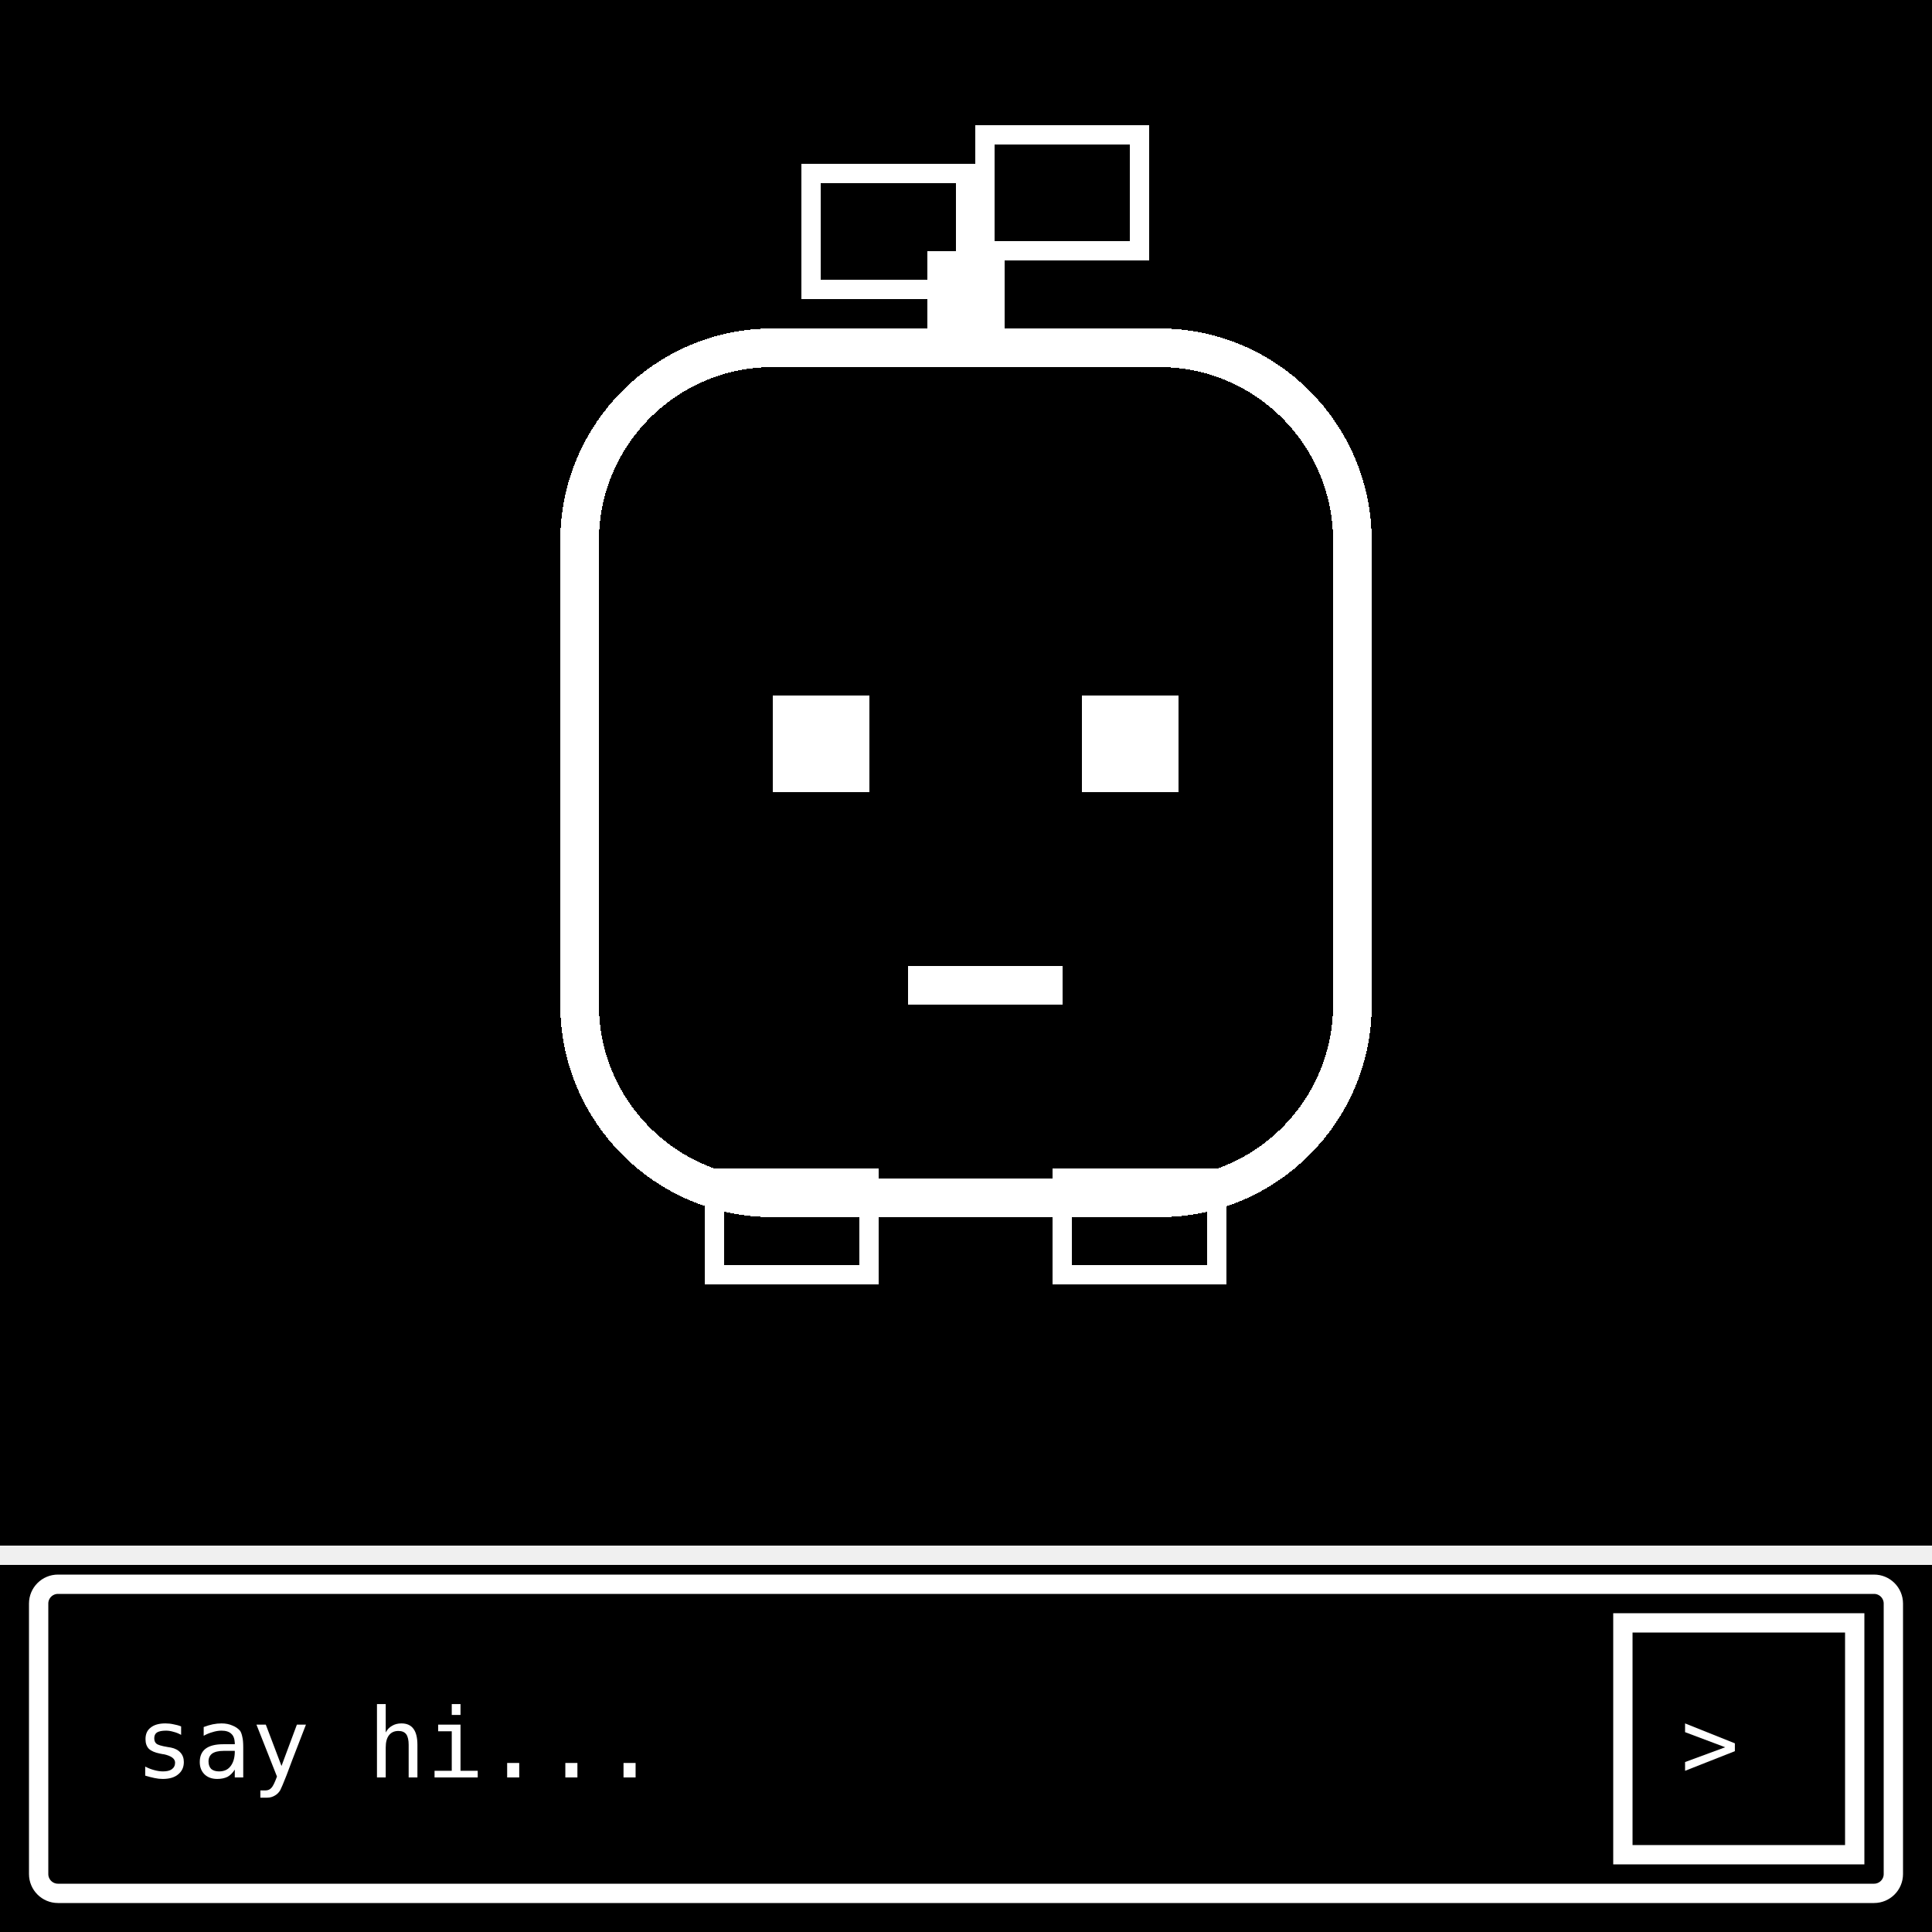
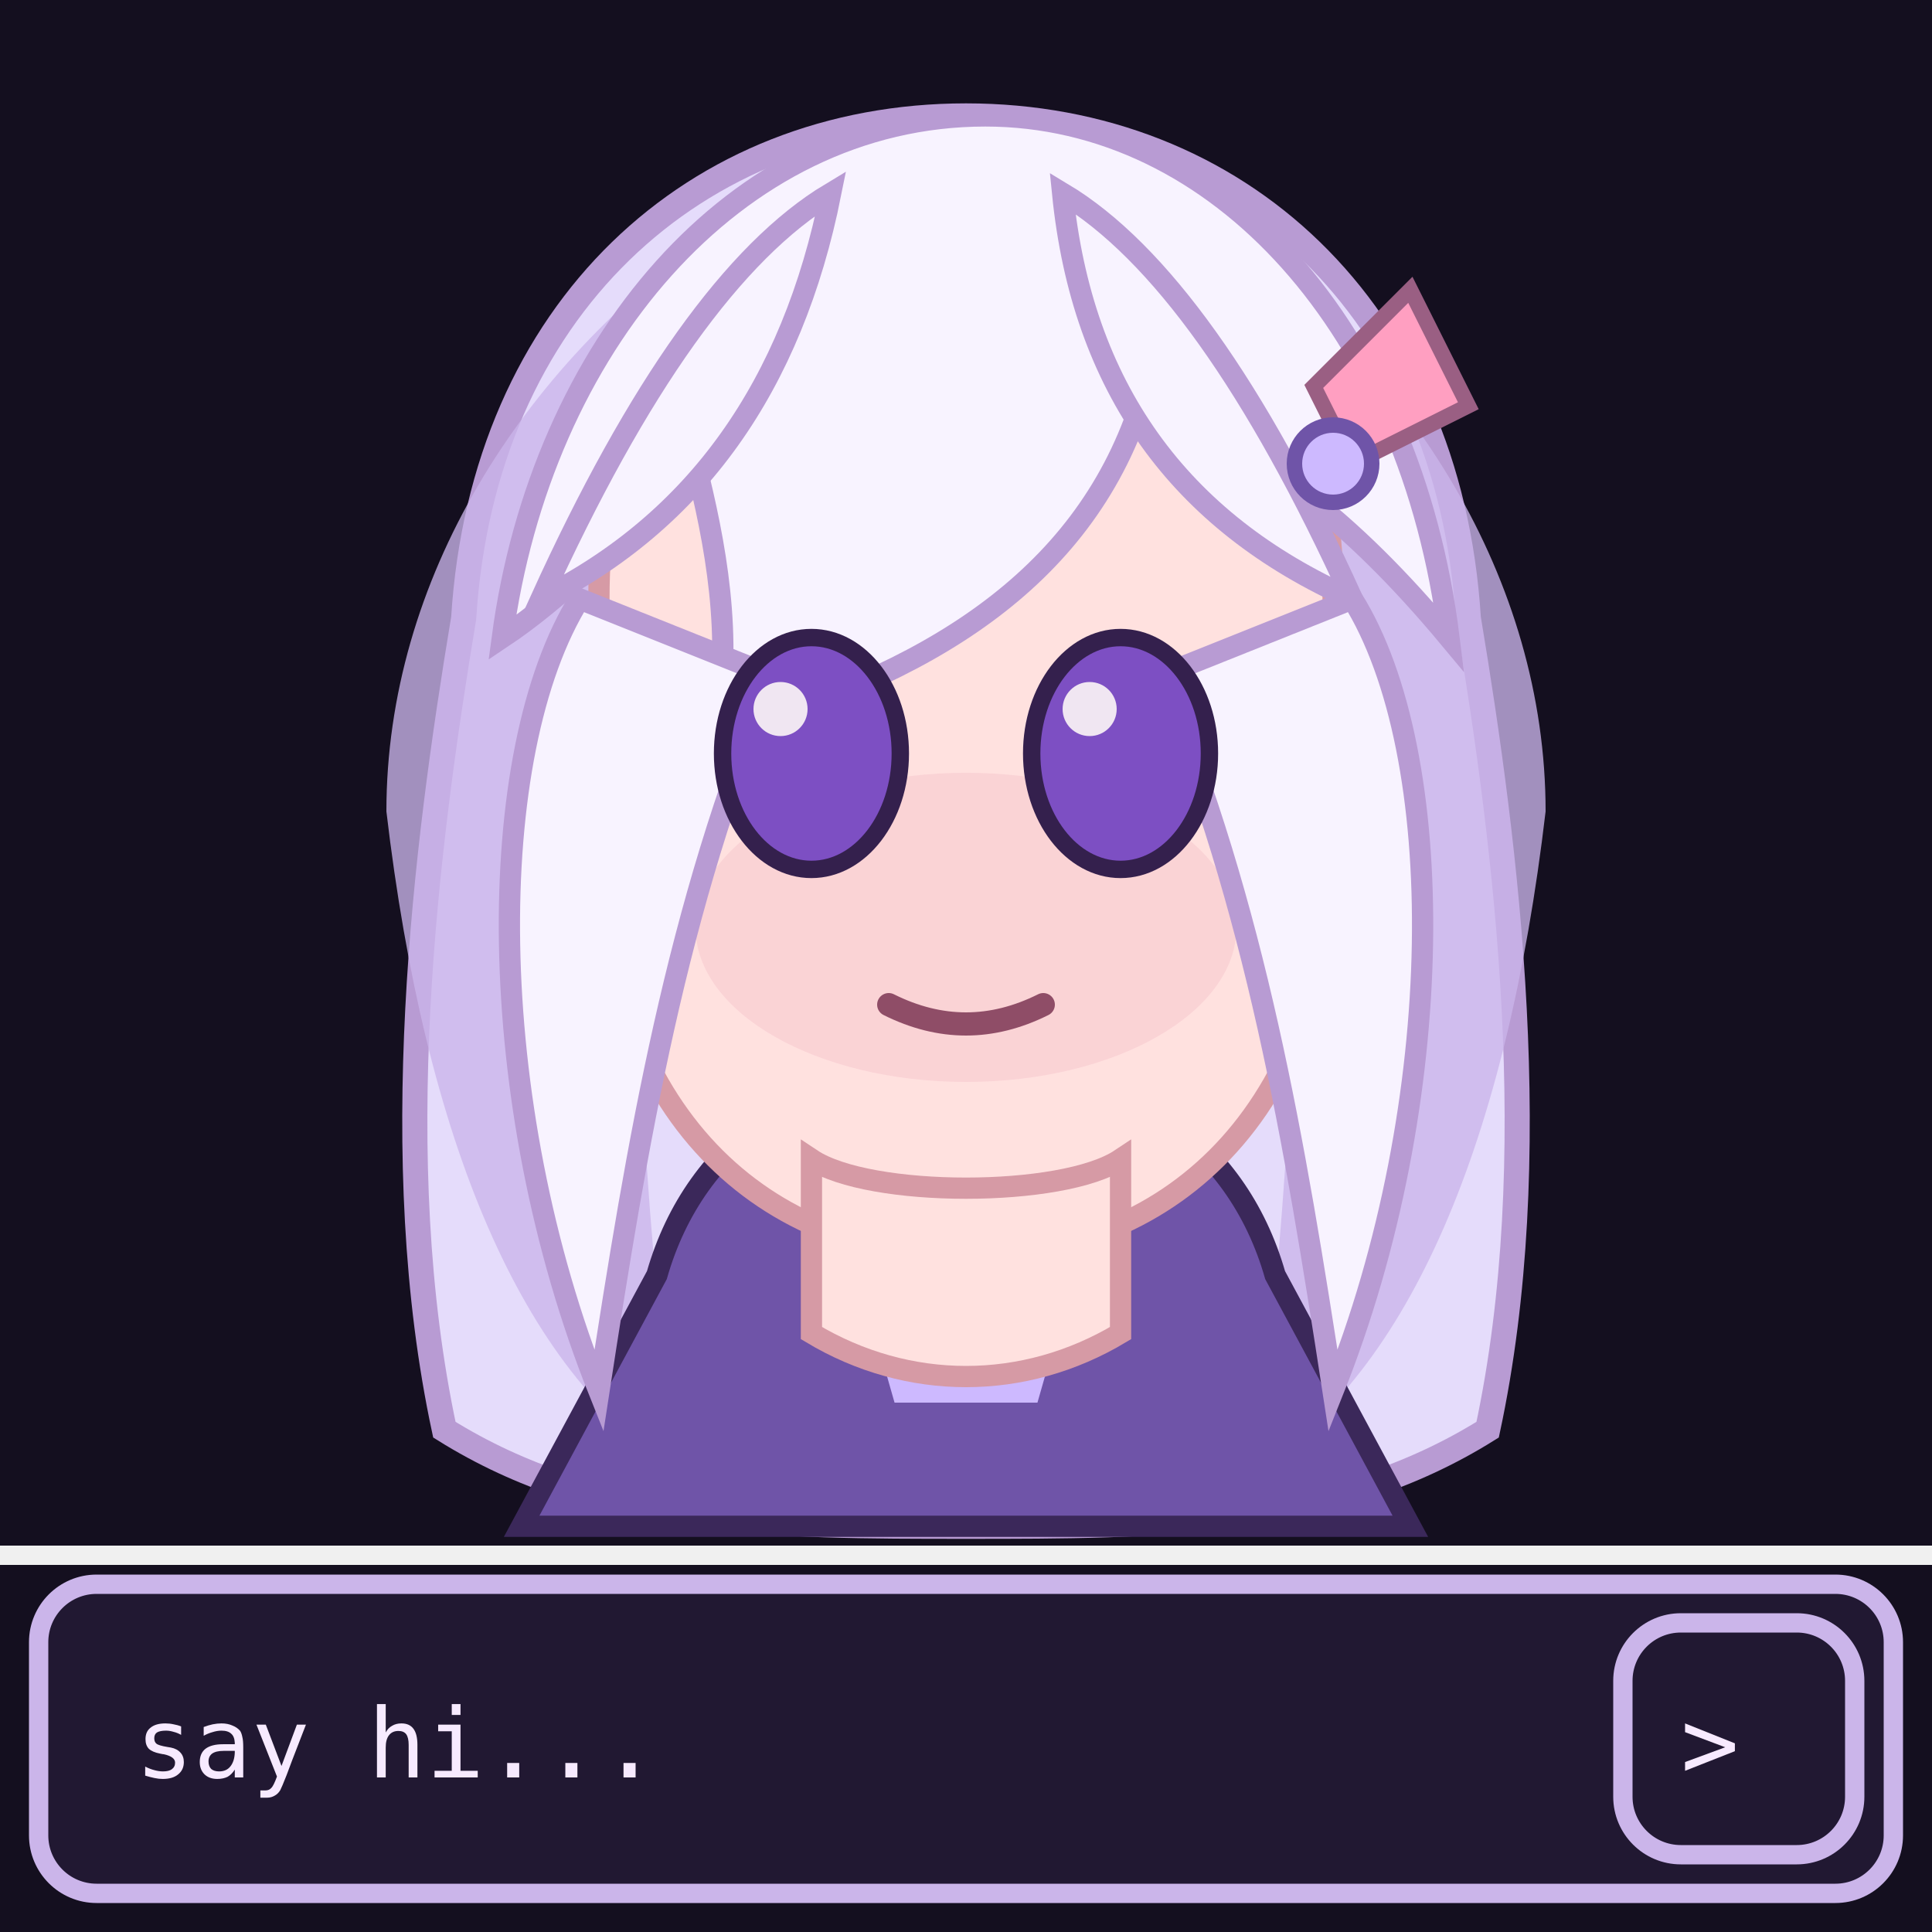
<svg xmlns="http://www.w3.org/2000/svg" id="svgotchi-root" viewBox="0 0 100 100" tabindex="0" role="img" aria-labelledby="svgotchi-title svgotchi-desc">
  <style>
-     #svgotchi-root { background: #000; }
-     .pixel { shape-rendering: crispEdges; }
-     .white-fill { fill: #fff; }
-     .white-stroke { stroke: #fff; stroke-width: 2; fill: none; shape-rendering: crispEdges; }
-     .thin-stroke { stroke: #fff; stroke-width: 1; fill: none; shape-rendering: crispEdges; }
+     #svgotchi-root { background: #140f1f; }
+     .rig-slot { fill: none; opacity: 0; pointer-events: none; }
+     .hair-back { fill: #e5dcfb; stroke: #b89bd3; stroke-width: 1.3; }
+     .hair-shadow { fill: #cbb5ea; opacity: 0.78; }
+     .hair-front { fill: #f8f3ff; stroke: #b89bd3; stroke-width: 1.1; }
+     .skin { fill: #ffe1df; stroke: #d69aa5; stroke-width: 1.1; }
+     .skin-soft { fill: #f4bec8; opacity: 0.42; }
+     .outfit { fill: #6f54a8; stroke: #3b285a; stroke-width: 1.1; }
+     .outfit-light { fill: #cdb9ff; stroke: #6f54a8; stroke-width: 0.8; }
+     .accent { fill: #ff9fc1; stroke: #9a5f83; stroke-width: 0.8; }
+     .eye-fill { fill: #7d4fc3; stroke: #34204d; stroke-width: 0.9; }
+     .eye-shine { fill: #fffaf8; opacity: 0.88; }
+     .brow-line { stroke: #65426d; stroke-width: 1.2; stroke-linecap: round; fill: none; }
+     .mouth-line { stroke: #8f4d67; stroke-width: 1.2; stroke-linecap: round; stroke-linejoin: round; fill: none; }
+     .blush-fill { fill: #f59ab1; opacity: 0; }
+     .effect-fill { fill: #ff7dac; }
+     .effect-tear { fill: #7ed8ff; }
+     .effect-line { stroke: #ffe889; stroke-width: 1.2; stroke-linecap: round; fill: none; }
    .hidden-layer { opacity: 0; }
-     text { fill: #fff; font-family: monospace; font-size: 5px; }
+     .prompt-panel { fill: #211832; stroke: #cbb5ea; stroke-width: 1; }
+     .prompt-fill { fill: #140f1f; }
+     .prompt-accent { fill: #cdb9ff; }
+     text { fill: #f7eaff; font-family: monospace; font-size: 5px; }
  </style>
-   <rect id="pet-area" x="0" y="0" width="100" height="80" fill="#000" />
+   <rect id="pet-area" x="0" y="0" width="100" height="80" fill="#140f1f" />
  <g id="pet">
-     <rect id="body" x="30" y="18" width="40" height="44" rx="10" class="white-stroke" />
-     <g>
-       <rect x="37" y="61" width="8" height="5" class="thin-stroke" />
-       <rect x="55" y="61" width="8" height="5" class="thin-stroke" />
-       <rect x="42" y="9" width="8" height="6" class="thin-stroke" />
-       <rect x="51" y="7" width="8" height="6" class="thin-stroke" />
-       <rect x="48" y="13" width="4" height="6" class="white-fill pixel" />
+     <rect id="body" x="18" y="9" width="64" height="68" rx="20" class="rig-slot" />
+     <g id="hair-back">
+       <path d="M24 32c1-16 12-26 26-26s25 10 26 26c2 12 4 28 1 42c-8 5-17 5-27 5s-19 0-27-5c-3-14-1-30 1-42z" class="hair-back" />
+       <path d="M20 42c0-12 7-23 17-30c-5 17-5 40-2 64c-8-5-13-17-15-34z" class="hair-shadow" />
+       <path d="M80 42c0-12-7-23-17-30c5 17 5 40 2 64c8-5 13-17 15-34z" class="hair-shadow" />
+     </g>
+     <g id="torso">
+       <path d="M34 66c2-7 8-11 16-11s14 4 16 11l7 13H27z" class="outfit" />
+       <path d="M42 59h16l-4 14h-8z" class="outfit-light" />
+       <path d="M43 61l7 5l7-5" class="mouth-line" />
+       <circle cx="50" cy="68" r="2.4" class="accent" />
+     </g>
+     <g id="head">
+       <path d="M31 31c0-14 8-23 19-23s19 9 19 23v12c0 14-8 22-19 22s-19-8-19-22z" class="skin" />
+       <path d="M42 60c3 2 13 2 16 0v9c-5 3-11 3-16 0z" class="skin" />
+       <ellipse cx="50" cy="48" rx="14" ry="8" class="skin-soft" />
+     </g>
+     <g id="hair-front">
+       <path d="M26 33c2-15 12-27 25-27c12 0 22 11 24 27c-5-6-10-10-16-12c-3 9-11 14-22 17c1-5 0-10-1-14c-4 4-7 7-10 9z" class="hair-front" />
+       <path d="M30 31c-5 8-5 26 1 41c2-13 4-25 9-37z" class="hair-front" />
+       <path d="M70 31c5 8 5 26-1 41c-2-13-4-25-9-37z" class="hair-front" />
+       <path d="M43 10c-2 10-7 17-15 21c5-11 10-18 15-21z" class="hair-front" />
+       <path d="M55 10c1 10 6 17 15 21c-5-11-10-18-15-21z" class="hair-front" />
+       <path d="M68 20l5-5l3 6l-6 3z" class="accent" />
+       <circle cx="69" cy="24" r="2" class="outfit-light" />
    </g>
    <g id="face">
-       <rect id="eye-left" x="40" y="36" width="5" height="5" class="white-fill pixel" />
-       <rect id="eye-right" x="56" y="36" width="5" height="5" class="white-fill pixel" />
-       <rect id="brow-left" x="39" y="32" width="7" height="2" class="white-fill pixel" opacity="0" />
-       <rect id="brow-right" x="55" y="32" width="7" height="2" class="white-fill pixel" opacity="0" />
-       <rect id="mouth" x="47" y="50" width="8" height="2" class="white-fill pixel" />
-       <rect id="blush-left" x="36" y="46" width="6" height="3" class="white-fill pixel" opacity="0" />
-       <rect id="blush-right" x="58" y="46" width="6" height="3" class="white-fill pixel" opacity="0" />
+       <path id="brow-left" d="M38 33q4-2 8 0" class="brow-line" opacity="0" />
+       <path id="brow-right" d="M54 33q4-2 8 0" class="brow-line" opacity="0" />
+       <ellipse id="eye-left" cx="42" cy="39" rx="4.6" ry="6" class="eye-fill" />
+       <ellipse id="eye-right" cx="58" cy="39" rx="4.6" ry="6" class="eye-fill" />
+       <circle id="eye-left-shine" cx="40.4" cy="36.7" r="1.4" class="eye-shine" />
+       <circle id="eye-right-shine" cx="56.4" cy="36.7" r="1.4" class="eye-shine" />
+       <path id="eye-left-heart" d="M42 37c-2-4-7-2-6 2c1 4 6 7 6 7s5-3 6-7c1-4-4-6-6-2z" class="effect-fill" opacity="0" />
+       <path id="eye-right-heart" d="M58 37c-2-4-7-2-6 2c1 4 6 7 6 7s5-3 6-7c1-4-4-6-6-2z" class="effect-fill" opacity="0" />
+       <path id="mouth" d="M46 52q4 2 8 0" class="mouth-line" />
+       <ellipse id="blush-left" cx="37.5" cy="49" rx="5.3" ry="2.5" class="blush-fill" />
+       <ellipse id="blush-right" cx="62.5" cy="49" rx="5.3" ry="2.5" class="blush-fill" />
    </g>
    <g id="effect-hearts" class="hidden-layer">
-       <path d="M64 24h2v-2h3v2h2v3h-2v2h-3v-2h-2z" class="white-fill pixel" />
+       <path d="M67 22c-2-4-8-2-6 3c1 3 6 6 6 6s5-3 6-6c2-5-4-7-6-3z" class="effect-fill" />
    </g>
    <g id="effect-tears" class="hidden-layer">
-       <rect x="38" y="43" width="2" height="5" class="white-fill pixel" />
-       <rect x="60" y="43" width="2" height="5" class="white-fill pixel" />
+       <path d="M38 44c-3 5-2 8 1 8s4-3-1-8z" class="effect-tear" />
+       <path d="M61 44c-3 5-2 8 1 8s4-3-1-8z" class="effect-tear" />
    </g>
    <g id="effect-zzz" class="hidden-layer">
      <text x="66" y="20">Z</text>
    </g>
    <g id="effect-sparkles" class="hidden-layer">
-       <path d="M63 22v8M59 26h8" class="thin-stroke" />
+       <path d="M64 19v10M59 24h10M69 16v6M66 19h6" class="effect-line" />
    </g>
    <g id="effect-question" class="hidden-layer">
      <text x="66" y="26">?</text>
    </g>
    <g id="effect-anger" class="hidden-layer">
-       <path d="M64 22l3 3M67 22l-3 3" class="thin-stroke" />
+       <path d="M65 20l4 5M70 20l-4 5" class="effect-line" />
    </g>
    <g id="speech-bubble" class="hidden-layer">
-       <rect x="22" y="5" width="56" height="12" rx="2" class="thin-stroke" />
-       <path d="M43 17l4 4l2-4" class="white-fill pixel" />
+       <rect x="20" y="4" width="60" height="13" rx="4" class="prompt-panel" />
+       <path d="M45 17l5 4l3-4" class="prompt-accent" />
    </g>
  </g>
-   <rect id="prompt-area" x="0" y="81" width="100" height="19" fill="#000" />
-   <rect id="prompt-bg" x="2" y="82" width="96" height="16" rx="1" fill="#000" stroke="#fff" stroke-width="1" />
+   <rect id="prompt-area" x="0" y="81" width="100" height="19" fill="#140f1f" />
+   <rect id="prompt-bg" x="2" y="82" width="96" height="16" rx="3" class="prompt-panel" />
  <text id="prompt-placeholder" x="7" y="92">say hi...</text>
  <text id="prompt-text" x="7" y="92" />
-   <rect id="prompt-caret" x="7" y="86" width="1" height="8" class="white-fill pixel" opacity="0" />
-   <rect id="send-zone" x="84" y="84" width="12" height="12" fill="#000" stroke="#fff" stroke-width="1" />
+   <rect id="prompt-caret" x="7" y="86" width="1" height="8" class="prompt-accent" opacity="0" />
+   <rect id="send-zone" x="84" y="84" width="12" height="12" rx="3" class="prompt-panel" />
  <text id="send-label" x="87" y="92">&gt;</text>
</svg>
